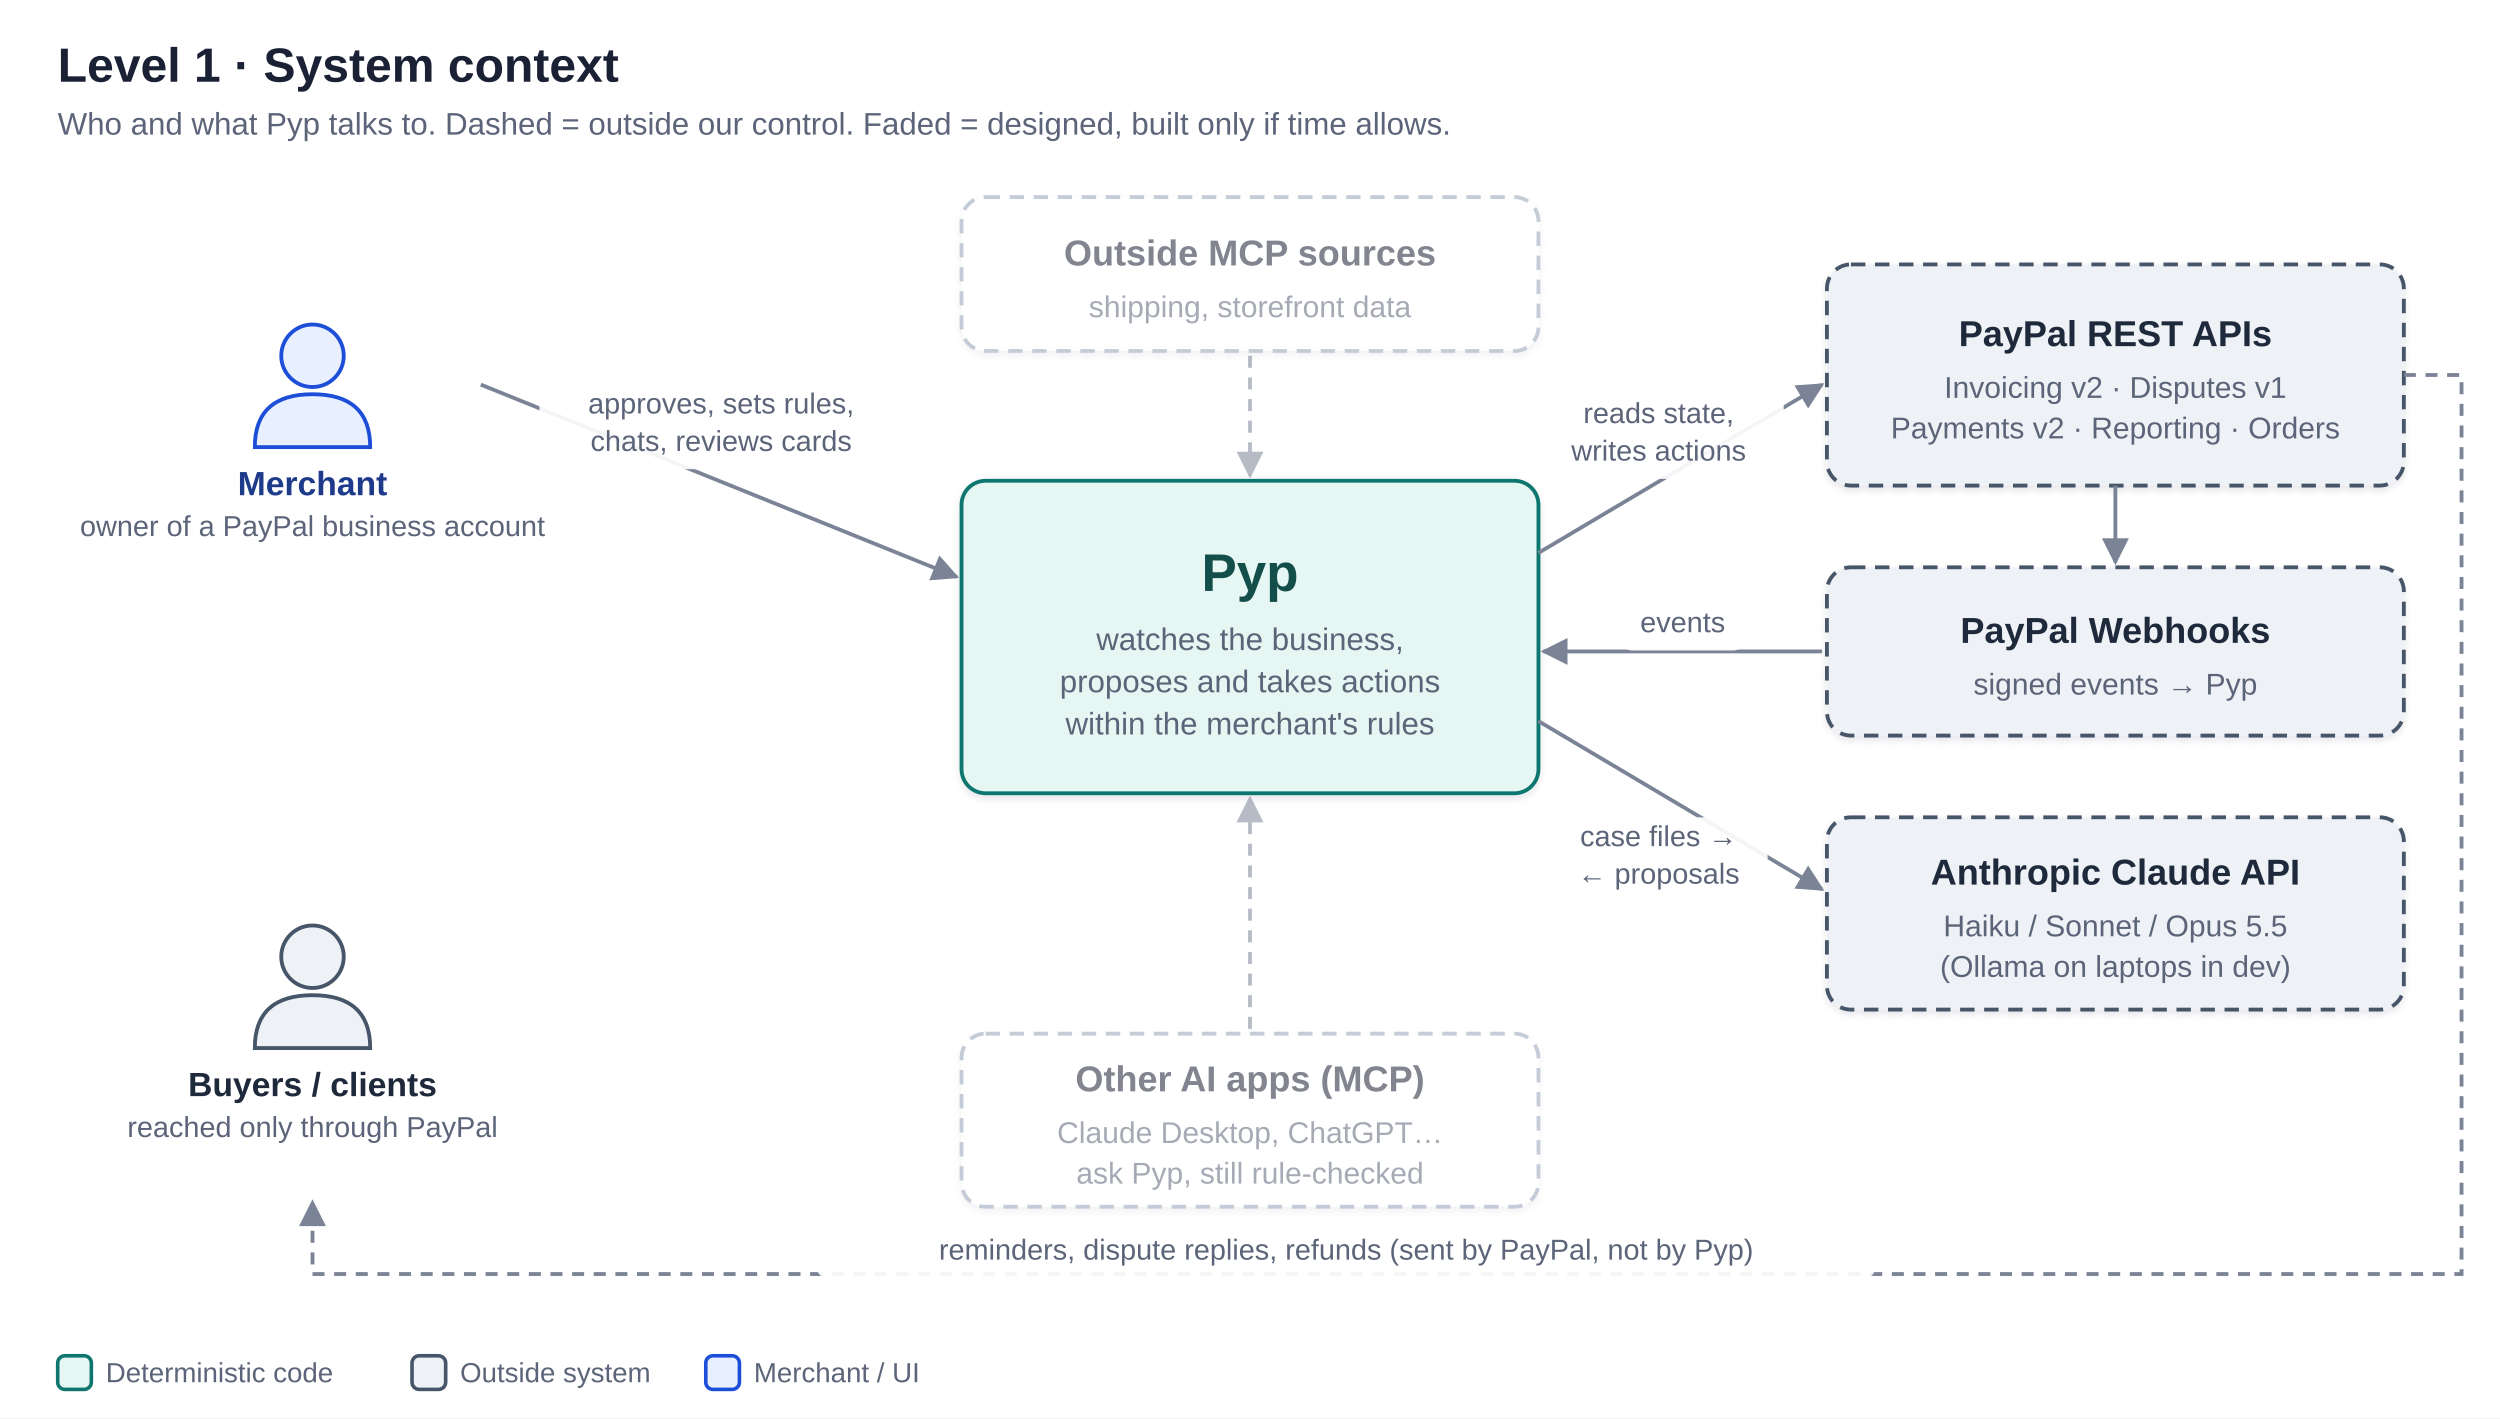
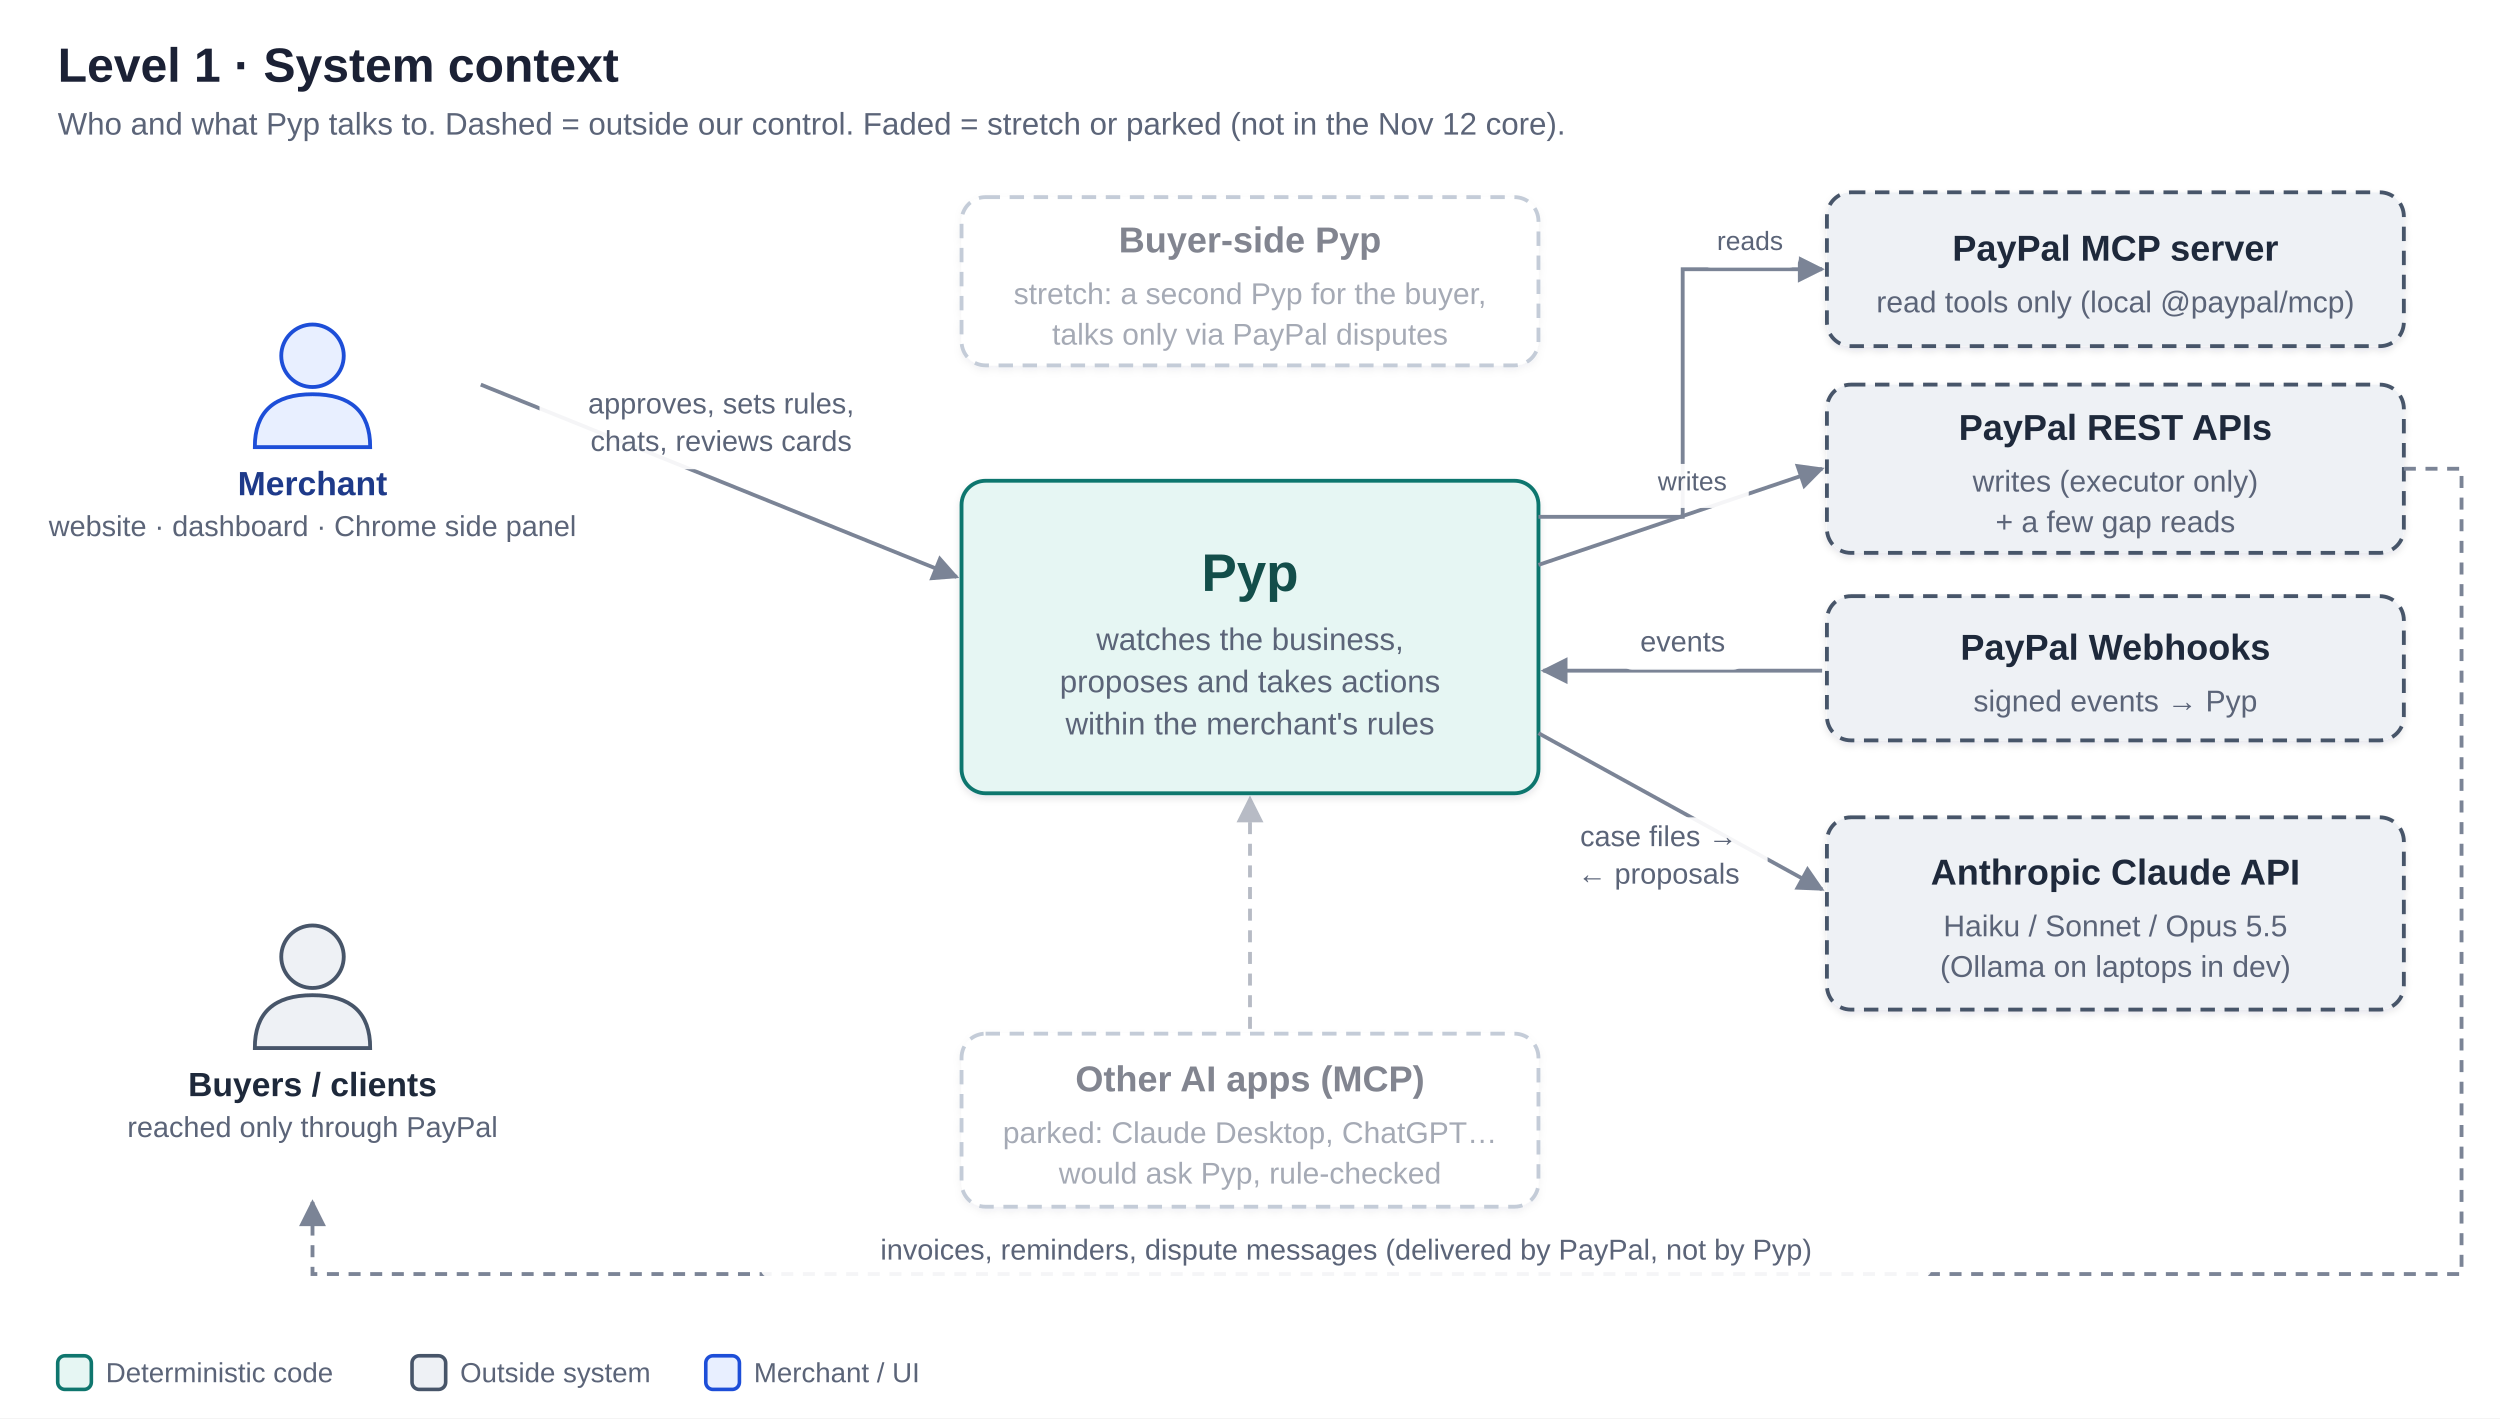
<svg xmlns="http://www.w3.org/2000/svg" viewBox="0 0 1040 590" width="1040" height="590" font-family="-apple-system, 'Segoe UI', 'Helvetica Neue', Arial, sans-serif" role="img" aria-label="C4 level 1 system context for Pyp">
  <defs>
    <marker id="ah" viewBox="0 0 10 10" refX="9" refY="5" markerWidth="7" markerHeight="7" orient="auto-start-reverse">
      <path d="M0,0 L10,5 L0,10 z" fill="#7b8496" />
    </marker>
    <marker id="ahv" viewBox="0 0 10 10" refX="9" refY="5" markerWidth="7" markerHeight="7" orient="auto-start-reverse">
      <path d="M0,0 L10,5 L0,10 z" fill="#6d28d9" />
    </marker>
    <marker id="ahr" viewBox="0 0 10 10" refX="9" refY="5" markerWidth="7" markerHeight="7" orient="auto-start-reverse">
      <path d="M0,0 L10,5 L0,10 z" fill="#b91c1c" />
    </marker>
    <marker id="ahb" viewBox="0 0 10 10" refX="9" refY="5" markerWidth="7" markerHeight="7" orient="auto-start-reverse">
      <path d="M0,0 L10,5 L0,10 z" fill="#1d4ed8" />
    </marker>
    <marker id="aht" viewBox="0 0 10 10" refX="9" refY="5" markerWidth="7" markerHeight="7" orient="auto-start-reverse">
      <path d="M0,0 L10,5 L0,10 z" fill="#0f766e" />
    </marker>
    <filter id="sh" x="-5%" y="-5%" width="110%" height="120%">
      <feDropShadow dx="0" dy="1.5" stdDeviation="1.5" flood-color="#0f172a" flood-opacity="0.10" />
    </filter>
  </defs>
  <rect x="0" y="0" width="1040" height="590" fill="#ffffff" />
  <text x="24" y="34" font-size="20" font-weight="750" fill="#1b2135" text-anchor="start">Level 1 · System context</text>
-   <text x="24" y="56" font-size="13" font-weight="400" fill="#5b6478" text-anchor="start">Who and what Pyp talks to. Dashed = outside our control. Faded = designed, built only if time allows.</text>
+   <text x="24" y="56" font-size="13" font-weight="400" fill="#5b6478" text-anchor="start">Who and what Pyp talks to. Dashed = outside our control. Faded = stretch or parked (not in the Nov 12 core).</text>
  <circle cx="130" cy="148" r="13" fill="#e8efff" stroke="#1d4ed8" stroke-width="1.6" />
  <path d="M106,186 Q106,164 130,164 Q154,164 154,186 Z" fill="#e8efff" stroke="#1d4ed8" stroke-width="1.6" />
  <text x="130" y="206" font-size="14" font-weight="650" fill="#1e3a8a" text-anchor="middle">Merchant</text>
-   <text x="130" y="223" font-size="12" font-weight="400" fill="#5b6478" text-anchor="middle">owner of a PayPal business account</text>
+   <text x="130" y="223" font-size="12" font-weight="400" fill="#5b6478" text-anchor="middle">website · dashboard · Chrome side panel</text>
  <rect x="400" y="200" width="240" height="130" rx="10" fill="#e6f6f3" stroke="#0f766e" stroke-width="1.6" filter="url(#sh)" />
  <text x="520" y="245.825" font-size="22" font-weight="650" fill="#134e4a" text-anchor="middle">Pyp</text>
  <text x="520" y="270.425" font-size="13" font-weight="400" fill="#5b6478" text-anchor="middle">watches the business,</text>
  <text x="520" y="287.975" font-size="13" font-weight="400" fill="#5b6478" text-anchor="middle">proposes and takes actions</text>
  <text x="520" y="305.525" font-size="13" font-weight="400" fill="#5b6478" text-anchor="middle">within the merchant's rules</text>
-   <rect x="760" y="110" width="240" height="92" rx="10" fill="#eef1f5" stroke="#475569" stroke-width="1.6" stroke-dasharray="6 4" filter="url(#sh)" />
-   <text x="880" y="144" font-size="15" font-weight="650" fill="#1e293b" text-anchor="middle">PayPal REST APIs</text>
-   <text x="880" y="165.5" font-size="12.5" font-weight="400" fill="#5b6478" text-anchor="middle">Invoicing v2 · Disputes v1</text>
-   <text x="880" y="182.375" font-size="12.5" font-weight="400" fill="#5b6478" text-anchor="middle">Payments v2 · Reporting · Orders</text>
-   <rect x="760" y="236" width="240" height="70" rx="10" fill="#eef1f5" stroke="#475569" stroke-width="1.6" stroke-dasharray="6 4" filter="url(#sh)" />
-   <text x="880" y="267.438" font-size="15" font-weight="650" fill="#1e293b" text-anchor="middle">PayPal Webhooks</text>
-   <text x="880" y="288.938" font-size="12.5" font-weight="400" fill="#5b6478" text-anchor="middle">signed events → Pyp</text>
+   <rect x="760" y="80" width="240" height="64" rx="10" fill="#eef1f5" stroke="#475569" stroke-width="1.6" stroke-dasharray="6 4" filter="url(#sh)" />
+   <text x="880" y="108.438" font-size="15" font-weight="650" fill="#1e293b" text-anchor="middle">PayPal MCP server</text>
+   <text x="880" y="129.938" font-size="12.5" font-weight="400" fill="#5b6478" text-anchor="middle">read tools only (local @paypal/mcp)</text>
+   <rect x="760" y="160" width="240" height="70" rx="10" fill="#eef1f5" stroke="#475569" stroke-width="1.6" stroke-dasharray="6 4" filter="url(#sh)" />
+   <text x="880" y="183" font-size="15" font-weight="650" fill="#1e293b" text-anchor="middle">PayPal REST APIs</text>
+   <text x="880" y="204.5" font-size="12.5" font-weight="400" fill="#5b6478" text-anchor="middle">writes (executor only)</text>
+   <text x="880" y="221.375" font-size="12.5" font-weight="400" fill="#5b6478" text-anchor="middle">+ a few gap reads</text>
+   <rect x="760" y="248" width="240" height="60" rx="10" fill="#eef1f5" stroke="#475569" stroke-width="1.6" stroke-dasharray="6 4" filter="url(#sh)" />
+   <text x="880" y="274.438" font-size="15" font-weight="650" fill="#1e293b" text-anchor="middle">PayPal Webhooks</text>
+   <text x="880" y="295.938" font-size="12.5" font-weight="400" fill="#5b6478" text-anchor="middle">signed events → Pyp</text>
  <rect x="760" y="340" width="240" height="80" rx="10" fill="#eef1f5" stroke="#475569" stroke-width="1.6" stroke-dasharray="6 4" filter="url(#sh)" />
  <text x="880" y="368" font-size="15" font-weight="650" fill="#1e293b" text-anchor="middle">Anthropic Claude API</text>
  <text x="880" y="389.5" font-size="12.5" font-weight="400" fill="#5b6478" text-anchor="middle">Haiku / Sonnet / Opus 5.5</text>
  <text x="880" y="406.375" font-size="12.5" font-weight="400" fill="#5b6478" text-anchor="middle">(Ollama on laptops in dev)</text>
  <circle cx="130" cy="398" r="13" fill="#eef1f5" stroke="#475569" stroke-width="1.6" />
  <path d="M106,436 Q106,414 130,414 Q154,414 154,436 Z" fill="#eef1f5" stroke="#475569" stroke-width="1.6" />
  <text x="130" y="456" font-size="14" font-weight="650" fill="#1e293b" text-anchor="middle">Buyers / clients</text>
  <text x="130" y="473" font-size="12" font-weight="400" fill="#5b6478" text-anchor="middle">reached only through PayPal</text>
  <g opacity="0.55">
    <rect x="400" y="430" width="240" height="72" rx="10" fill="#ffffff" stroke="#94a3b8" stroke-width="1.6" stroke-dasharray="6 4" filter="url(#sh)" />
    <text x="520" y="454" font-size="15" font-weight="650" fill="#1b2135" text-anchor="middle">Other AI apps (MCP)</text>
-     <text x="520" y="475.5" font-size="12.5" font-weight="400" fill="#5b6478" text-anchor="middle">Claude Desktop, ChatGPT…</text>
-     <text x="520" y="492.375" font-size="12.5" font-weight="400" fill="#5b6478" text-anchor="middle">ask Pyp, still rule-checked</text>
+     <text x="520" y="475.5" font-size="12.5" font-weight="400" fill="#5b6478" text-anchor="middle">parked: Claude Desktop, ChatGPT…</text>
+     <text x="520" y="492.375" font-size="12.5" font-weight="400" fill="#5b6478" text-anchor="middle">would ask Pyp, rule-checked</text>
  </g>
  <g opacity="0.55">
-     <rect x="400" y="82" width="240" height="64" rx="10" fill="#ffffff" stroke="#94a3b8" stroke-width="1.6" stroke-dasharray="6 4" filter="url(#sh)" />
-     <text x="520" y="110.438" font-size="15" font-weight="650" fill="#1b2135" text-anchor="middle">Outside MCP sources</text>
-     <text x="520" y="131.938" font-size="12.5" font-weight="400" fill="#5b6478" text-anchor="middle">shipping, storefront data</text>
+     <rect x="400" y="82" width="240" height="70" rx="10" fill="#ffffff" stroke="#94a3b8" stroke-width="1.6" stroke-dasharray="6 4" filter="url(#sh)" />
+     <text x="520" y="105" font-size="15" font-weight="650" fill="#1b2135" text-anchor="middle">Buyer-side Pyp</text>
+     <text x="520" y="126.5" font-size="12.5" font-weight="400" fill="#5b6478" text-anchor="middle">stretch: a second Pyp for the buyer,</text>
+     <text x="520" y="143.375" font-size="12.5" font-weight="400" fill="#5b6478" text-anchor="middle">talks only via PayPal disputes</text>
  </g>
  <path d="M200,160 L398,240" fill="none" stroke="#7b8496" stroke-width="1.6" marker-end="url(#ah)" />
  <rect x="224.44" y="160" width="151.12" height="35.2" rx="4" fill="#ffffff" opacity="0.92" />
  <text x="300" y="172" font-size="12" font-weight="400" fill="#5b6478" text-anchor="middle">approves, sets rules,</text>
  <text x="300" y="187.6" font-size="12" font-weight="400" fill="#5b6478" text-anchor="middle">chats, reviews cards</text>
-   <path d="M640,230 L758,160" fill="none" stroke="#7b8496" stroke-width="1.6" marker-end="url(#ah)" />
-   <rect x="637.96" y="164" width="104.08" height="35.2" rx="4" fill="#ffffff" opacity="0.92" />
-   <text x="690" y="176" font-size="12" font-weight="400" fill="#5b6478" text-anchor="middle">reads state,</text>
-   <text x="690" y="191.6" font-size="12" font-weight="400" fill="#5b6478" text-anchor="middle">writes actions</text>
-   <path d="M758,271 L642,271" fill="none" stroke="#7b8496" stroke-width="1.6" marker-end="url(#ah)" />
-   <rect x="674.84" y="251" width="50.32" height="19.6" rx="4" fill="#ffffff" opacity="0.92" />
-   <text x="700" y="263" font-size="12" font-weight="400" fill="#5b6478" text-anchor="middle">events</text>
-   <path d="M640,300 L758,370" fill="none" stroke="#7b8496" stroke-width="1.6" marker-end="url(#ah)" />
+   <path d="M640,215 L700,215 L700,112 L758,112" fill="none" stroke="#7b8496" stroke-width="1.6" marker-end="url(#ah)" />
+   <rect x="707.6" y="93" width="40.8" height="18.3" rx="4" fill="#ffffff" opacity="0.92" />
+   <text x="728" y="104" font-size="11" font-weight="400" fill="#5b6478" text-anchor="middle">reads</text>
+   <path d="M640,235 L758,195" fill="none" stroke="#7b8496" stroke-width="1.6" marker-end="url(#ah)" />
+   <rect x="680.52" y="193" width="46.96" height="18.3" rx="4" fill="#ffffff" opacity="0.92" />
+   <text x="704" y="204" font-size="11" font-weight="400" fill="#5b6478" text-anchor="middle">writes</text>
+   <path d="M758,279 L642,279" fill="none" stroke="#7b8496" stroke-width="1.6" marker-end="url(#ah)" />
+   <rect x="674.84" y="259" width="50.32" height="19.6" rx="4" fill="#ffffff" opacity="0.92" />
+   <text x="700" y="271" font-size="12" font-weight="400" fill="#5b6478" text-anchor="middle">events</text>
+   <path d="M640,305 L758,370" fill="none" stroke="#7b8496" stroke-width="1.6" marker-end="url(#ah)" />
  <rect x="644.68" y="340" width="90.64" height="35.2" rx="4" fill="#ffffff" opacity="0.92" />
  <text x="690" y="352" font-size="12" font-weight="400" fill="#5b6478" text-anchor="middle">case files →</text>
  <text x="690" y="367.6" font-size="12" font-weight="400" fill="#5b6478" text-anchor="middle">← proposals</text>
-   <path d="M880,202 L880,234" fill="none" stroke="#7b8496" stroke-width="1.6" marker-end="url(#ah)" />
-   <path d="M1000,156 L1024,156 L1024,530 L130,530 L130,500" fill="none" stroke="#7b8496" stroke-width="1.6" stroke-dasharray="5 4" marker-end="url(#ah)" />
-   <rect x="339.96" y="512" width="440.08" height="19.6" rx="4" fill="#ffffff" opacity="0.92" />
-   <text x="560" y="524" font-size="12" font-weight="400" fill="#5b6478" text-anchor="middle">reminders, dispute replies, refunds (sent by PayPal, not by Pyp)</text>
+   <path d="M1000,195 L1024,195 L1024,530 L130,530 L130,500" fill="none" stroke="#7b8496" stroke-width="1.6" stroke-dasharray="5 4" marker-end="url(#ah)" />
+   <rect x="316.44" y="512" width="487.12" height="19.6" rx="4" fill="#ffffff" opacity="0.92" />
+   <text x="560" y="524" font-size="12" font-weight="400" fill="#5b6478" text-anchor="middle">invoices, reminders, dispute messages (delivered by PayPal, not by Pyp)</text>
  <g opacity="0.55">
    <path d="M520,428 L520,332" fill="none" stroke="#7b8496" stroke-width="1.6" stroke-dasharray="5 4" marker-end="url(#ah)" />
-     <path d="M520,148 L520,198" fill="none" stroke="#7b8496" stroke-width="1.6" stroke-dasharray="5 4" marker-end="url(#ah)" />
  </g>
  <rect x="24" y="564" width="14" height="14" rx="3" fill="#e6f6f3" stroke="#0f766e" stroke-width="1.5" />
  <text x="44" y="575" font-size="11.5" font-weight="400" fill="#5b6478" text-anchor="start">Deterministic code</text>
  <rect x="171.4" y="564" width="14" height="14" rx="3" fill="#eef1f5" stroke="#475569" stroke-width="1.5" />
  <text x="191.4" y="575" font-size="11.5" font-weight="400" fill="#5b6478" text-anchor="start">Outside system</text>
  <rect x="293.6" y="564" width="14" height="14" rx="3" fill="#e8efff" stroke="#1d4ed8" stroke-width="1.5" />
  <text x="313.6" y="575" font-size="11.5" font-weight="400" fill="#5b6478" text-anchor="start">Merchant / UI</text>
</svg>
